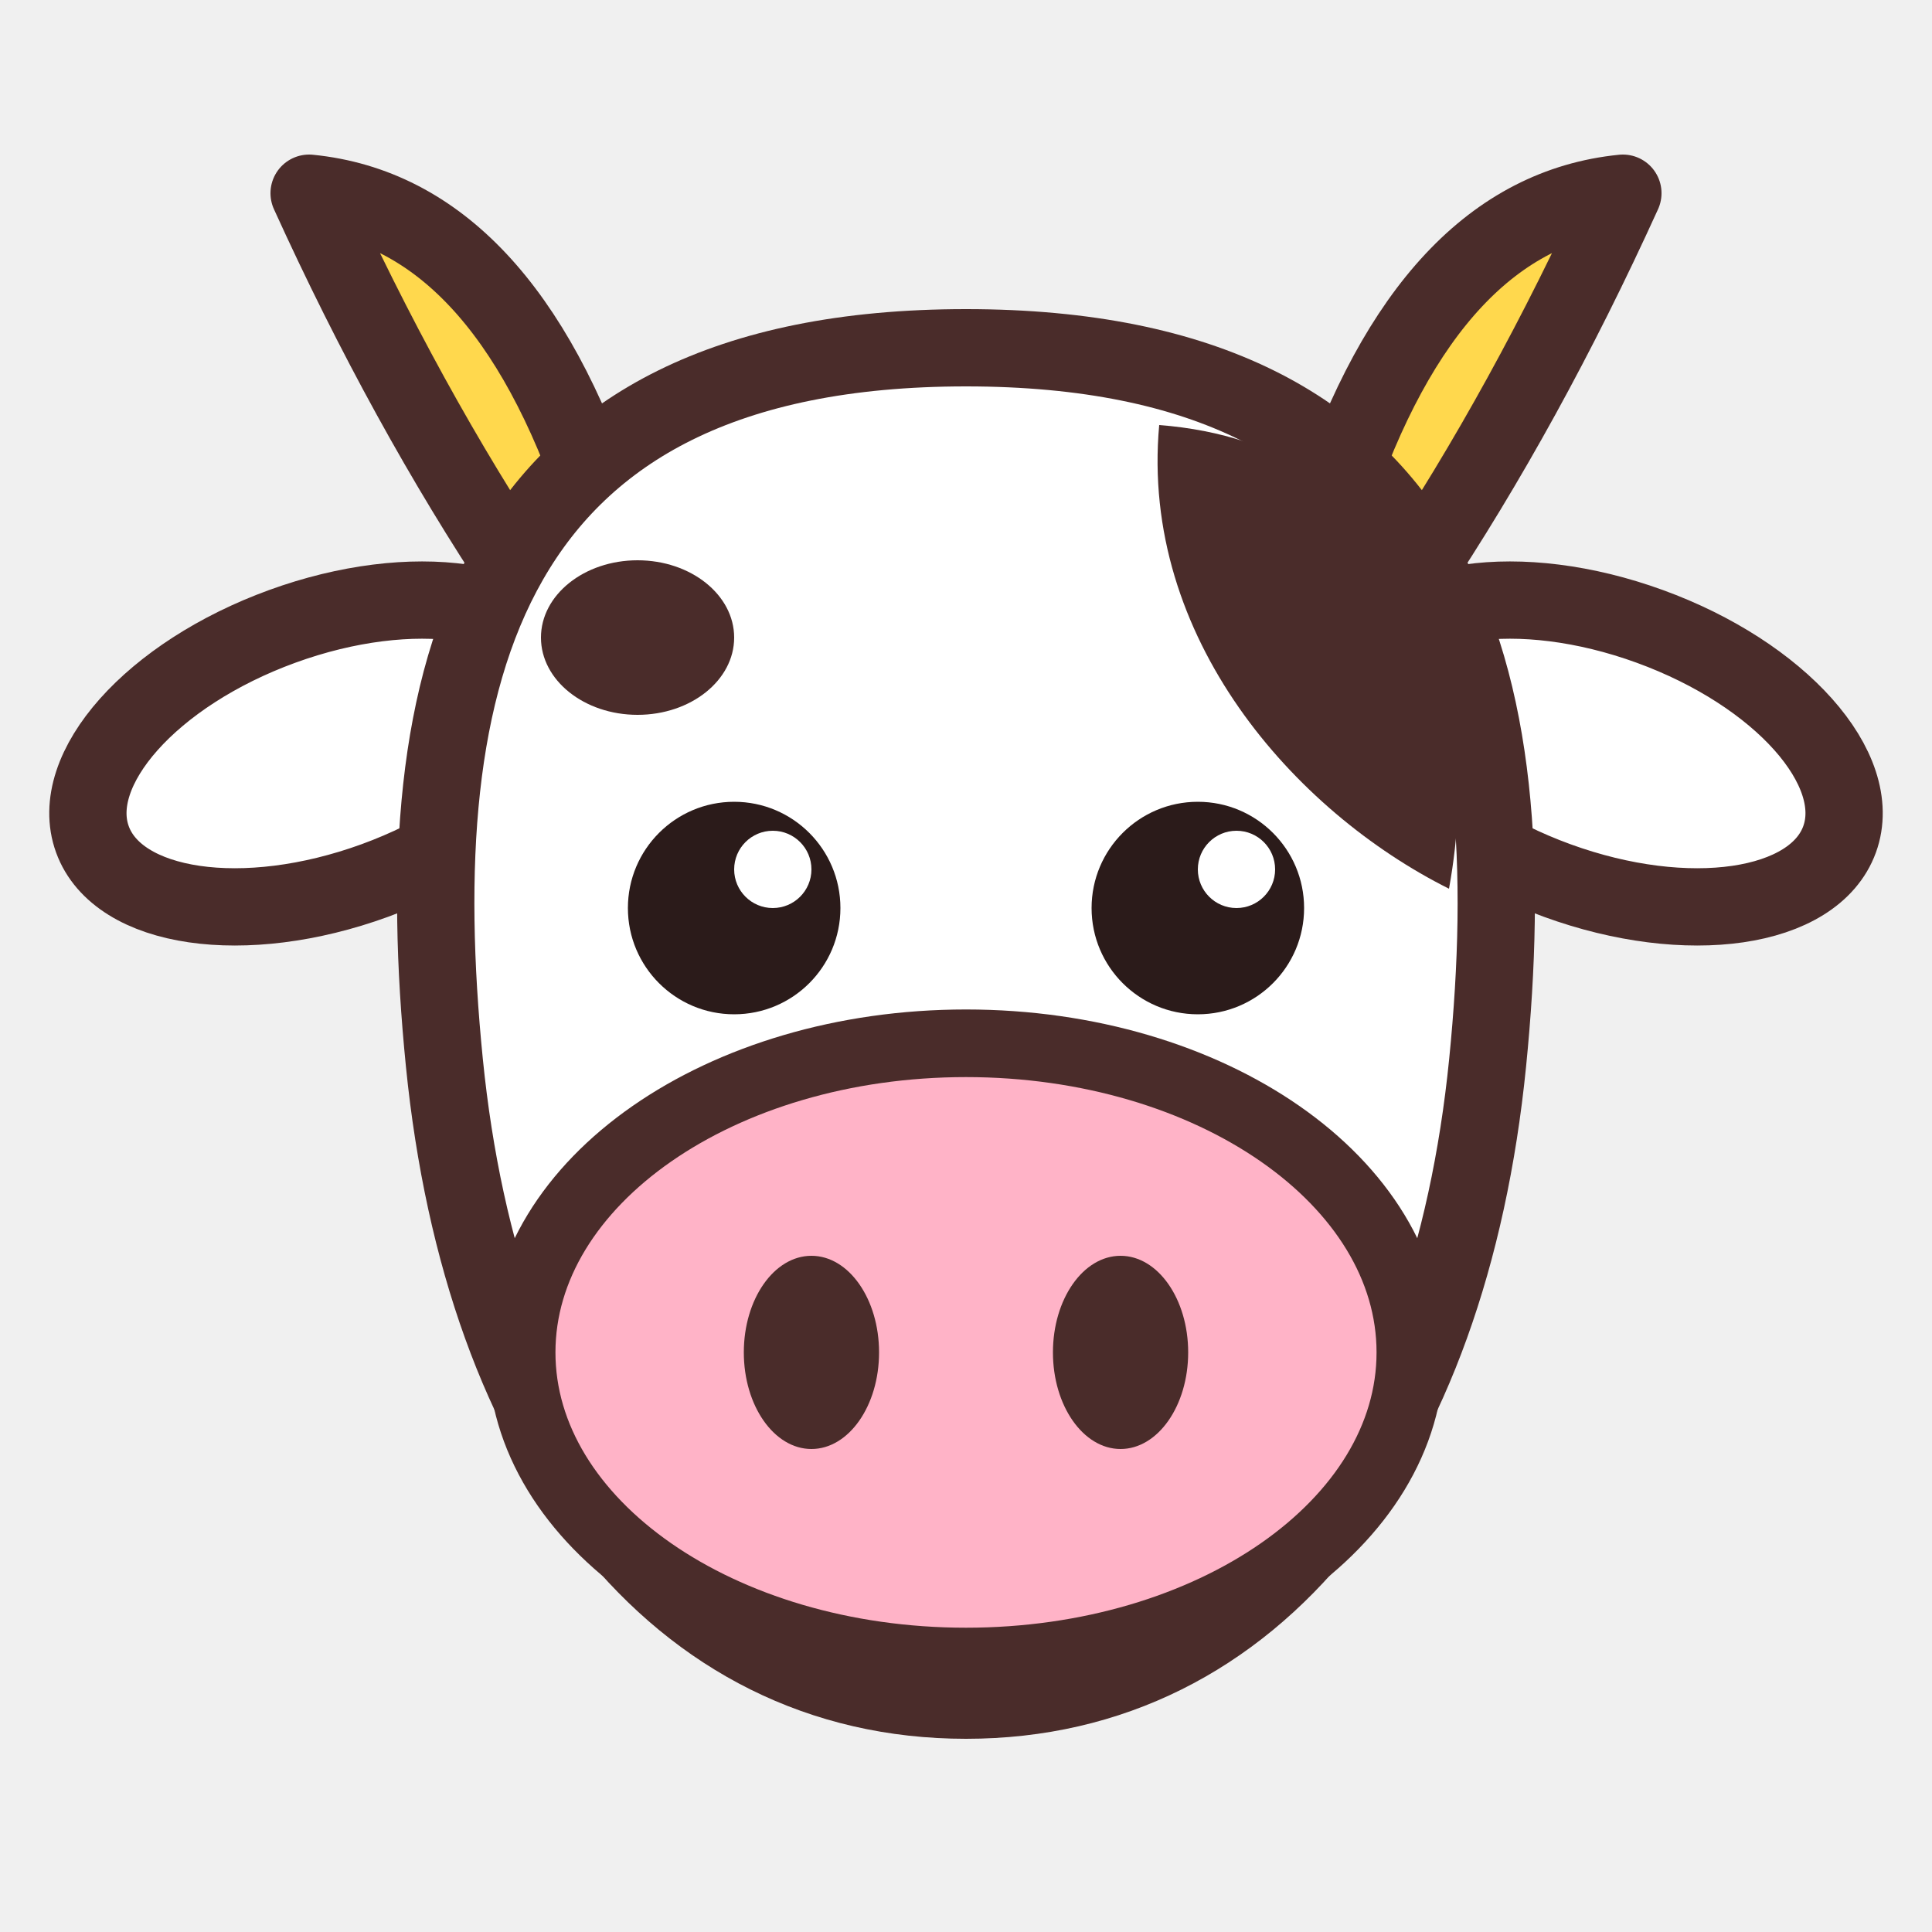
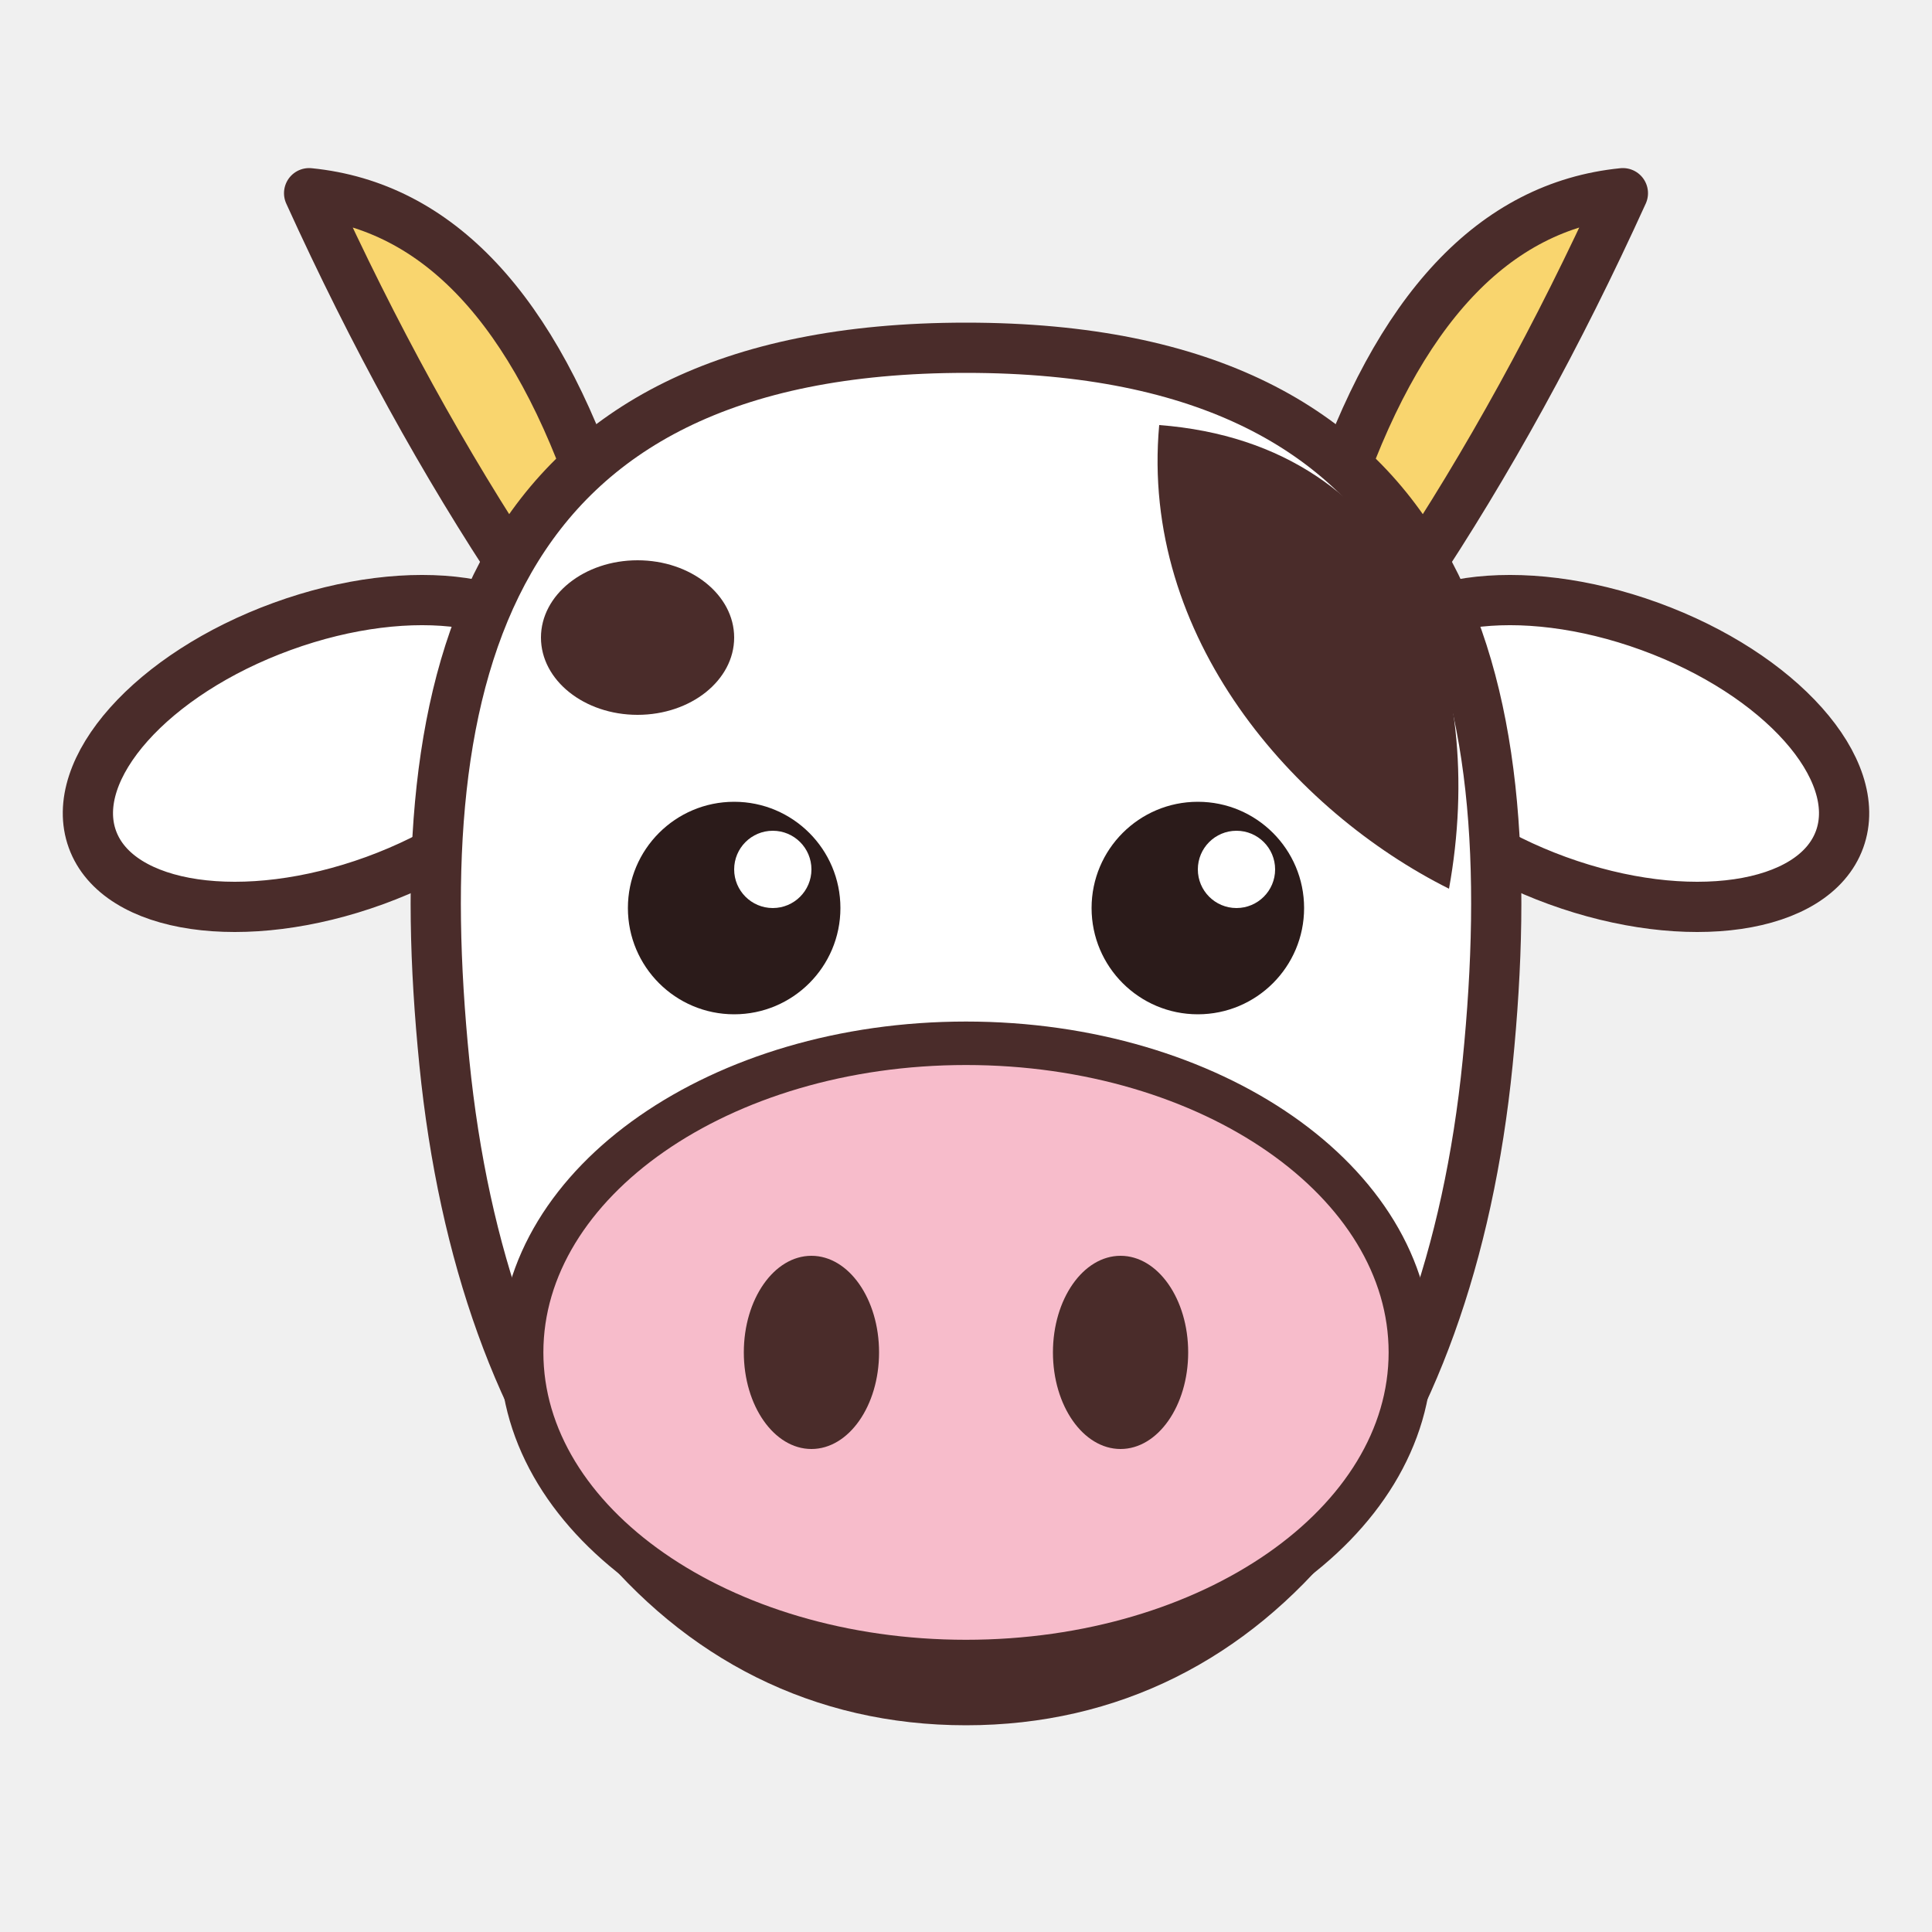
<svg xmlns="http://www.w3.org/2000/svg" viewBox="0 0 200 200">
-   <g stroke="#4A2C2A" stroke-width="8" stroke-linejoin="round">
-     <path d="M62 52 q-10 -30 -30 -32 q10 22 22 40Z" fill="#FFD84D" />
-     <path d="M138 52 q10 -30 30 -32 q-10 22 -22 40Z" fill="#FFD84D" />
+   <g stroke="#4A2C2A" stroke-width="5.2" stroke-linejoin="round">
+     <path d="M62 52 q-10 -30 -30 -32 q10 22 22 40Z" fill="#F9D56E" />
+     <path d="M138 52 q10 -30 30 -32 q-10 22 -22 40Z" fill="#F9D56E" />
    <ellipse cx="34" cy="78" rx="26" ry="14" fill="#fff" transform="rotate(-20 34 78)" />
    <ellipse cx="166" cy="78" rx="26" ry="14" fill="#fff" transform="rotate(20 166 78)" />
    <path d="M100 36 C150 36 158 70 154 110 C150 150 130 176 100 176 C70 176 50 150 46 110 C42 70 50 36 100 36Z" fill="#fff" />
  </g>
  <path d="M120 44 C146 46 154 70 150 92 C134 84 118 66 120 44Z" fill="#4A2C2A" />
  <ellipse cx="66" cy="66" rx="10" ry="8" fill="#4A2C2A" />
-   <ellipse cx="100" cy="140" rx="46" ry="32" fill="#FFB3C7" stroke="#4A2C2A" stroke-width="7" />
+   <ellipse cx="100" cy="140" rx="46" ry="32" fill="#F7BCCB" stroke="#4A2C2A" stroke-width="4.5" />
  <ellipse cx="84" cy="140" rx="7" ry="10" fill="#4A2C2A" />
  <ellipse cx="116" cy="140" rx="7" ry="10" fill="#4A2C2A" />
  <circle cx="76" cy="94" r="11" fill="#2B1B1A" />
  <circle cx="124" cy="94" r="11" fill="#2B1B1A" />
  <circle cx="80" cy="90" r="4" fill="#fff" />
  <circle cx="128" cy="90" r="4" fill="#fff" />
</svg>
